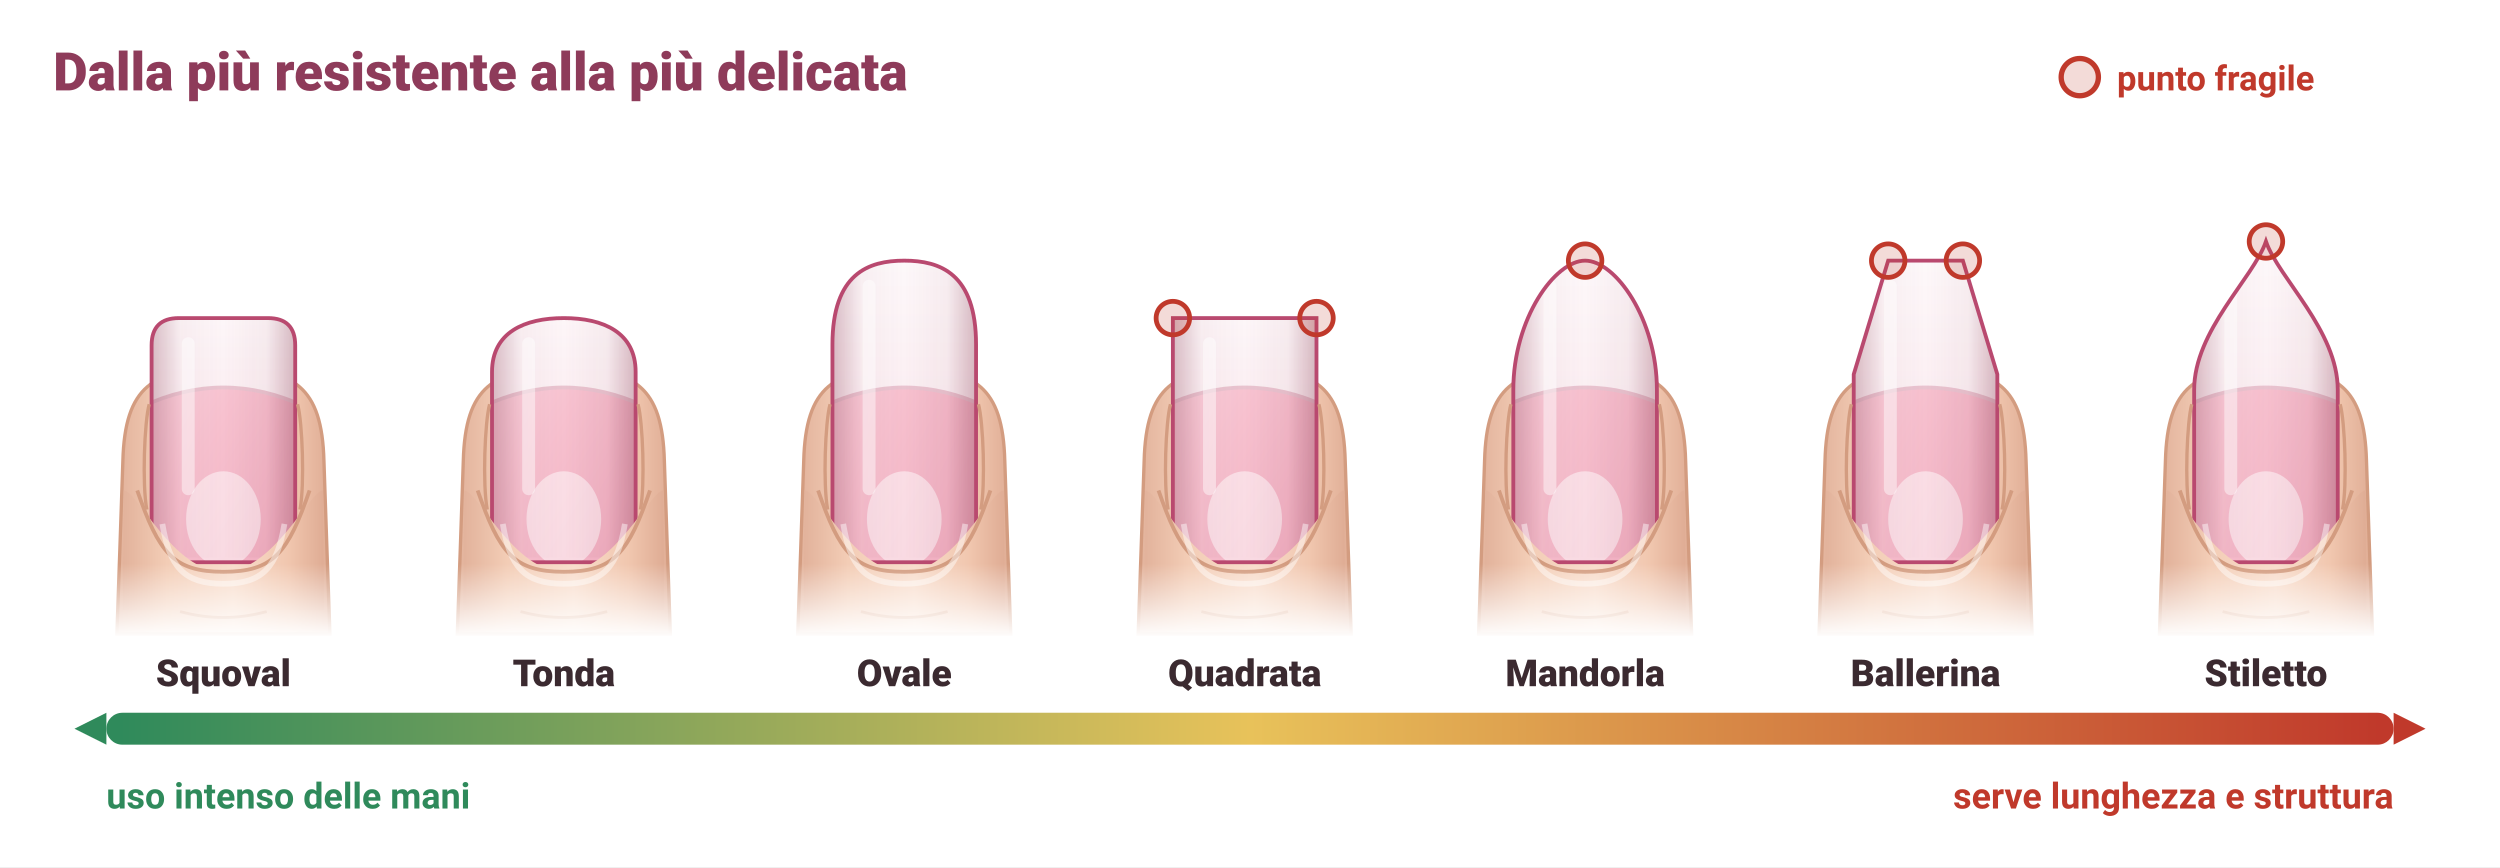
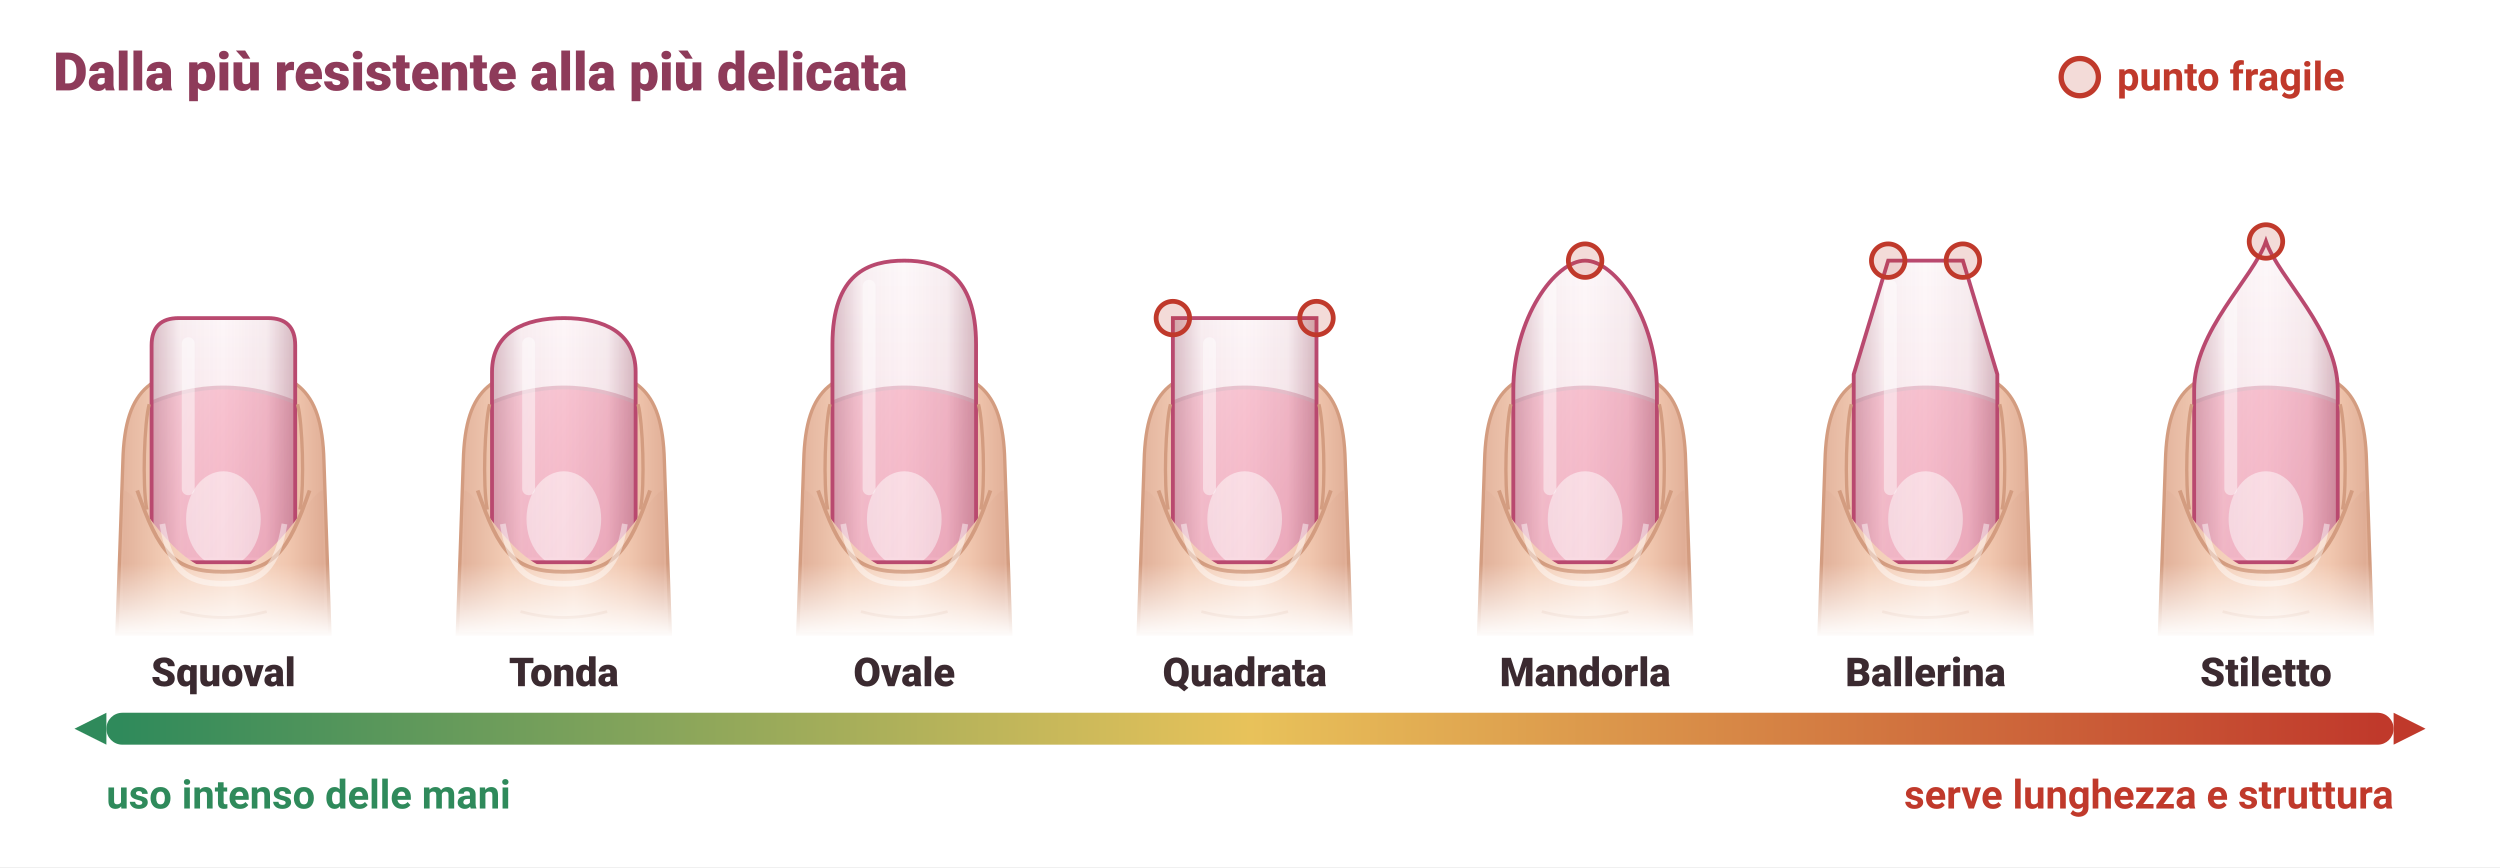
<svg xmlns="http://www.w3.org/2000/svg" viewBox="0 0 940 326" width="940" height="326" font-family="system-ui, -apple-system, 'Segoe UI', Roboto, Arial, sans-serif" role="img">
  <rect width="100%" height="100%" fill="#ffffff" />
  <defs>
    <linearGradient id="nxSkin" x1="0" y1="0" x2="1" y2="0">
      <stop offset="0" stop-color="#e2b29b" />
      <stop offset=".22" stop-color="#f3cdb6" />
      <stop offset=".55" stop-color="#f8dccb" />
      <stop offset=".82" stop-color="#f1c7af" />
      <stop offset="1" stop-color="#dfac94" />
    </linearGradient>
    <linearGradient id="nxNail" x1="0" y1="0" x2="1" y2="1">
      <stop offset="0" stop-color="#fbd6e0" />
      <stop offset=".45" stop-color="#f7c1cf" />
      <stop offset="1" stop-color="#eeaabd" />
    </linearGradient>
    <linearGradient id="nxFree" x1="0" y1="0" x2="0" y2="1">
      <stop offset="0" stop-color="#ffffff" />
      <stop offset="1" stop-color="#fbeef2" />
    </linearGradient>
  </defs>
  <text x="20.0" y="34.0" font-size="20" text-anchor="start" font-weight="800" fill="#8e3b5a">Dalla più resistente alla più delicata</text>
  <circle cx="782" cy="29" r="7" fill="#c0392b" fill-opacity=".18" stroke="#c0392b" stroke-width="2" />
-   <text x="796.0" y="34.0" font-size="13" text-anchor="start" font-weight="600" fill="#c0392b">punto fragile</text>
+   <text x="796.0" y="34.0" font-size="15" text-anchor="start" font-weight="600" fill="#c0392b">punto fragile</text>
  <g transform="translate(84.0,206.0) rotate(0.0) scale(0.900)">
    <path d="M-44.5,36.0 C-43.7,14.4 -42.8,-13.2 -42.0,-36.3 C-41.2,-67.5 -29.4,-75.0 0.0,-75.0 C29.4,-75.0 41.2,-67.5 42.0,-36.3 C42.8,-13.2 43.7,14.4 44.5,36.0 L-44.5,36.0 Z" fill="url(#nxSkin)" stroke="#d39c80" stroke-width="1.4" />
    <path d="M-23.1,22.3 Q0,27.3 23.1,22.3" stroke="#d39c80" stroke-width="1.2" fill="none" opacity=".55" />
    <path d="M-18.1,26.6 Q0,31.6 18.1,26.6" stroke="#d39c80" stroke-width="1.2" fill="none" opacity=".55" />
    <defs>
      <clipPath id="pf171">
        <path d="M-30.0,6.0 L30.0,6.0 L30.0,-66.0 L30.0,-84.6 Q30.0,-96.0 18.6,-96.0 L-18.6,-96.0 Q-30.0,-96.0 -30.0,-84.6 L-30.0,-66.0 Z" />
      </clipPath>
      <linearGradient id="pfs172" x1="0" y1="0" x2="1" y2="0">
        <stop offset="0" stop-color="#7a2840" stop-opacity=".28" />
        <stop offset=".2" stop-color="#7a2840" stop-opacity=".04" />
        <stop offset=".5" stop-color="#7a2840" stop-opacity="0" />
        <stop offset=".8" stop-color="#7a2840" stop-opacity=".05" />
        <stop offset="1" stop-color="#7a2840" stop-opacity=".3" />
      </linearGradient>
    </defs>
    <path d="M-30.0,6.0 L30.0,6.0 L30.0,-66.0 L30.0,-84.6 Q30.0,-96.0 18.6,-96.0 L-18.6,-96.0 Q-30.0,-96.0 -30.0,-84.6 L-30.0,-66.0 Z" fill="url(#nxNail)" />
    <ellipse cx="0" cy="-12" rx="15.6" ry="20" fill="#fff" opacity=".5" clip-path="url(#pf171)" />
    <path d="M-34.0,-59.0 Q0,-75.0 34.0,-59.0 L34.0,-136.0 L-34.0,-136.0 Z" fill="url(#nxFree)" clip-path="url(#pf171)" />
    <path d="M-34.0,-59.0 Q0,-75.0 34.0,-59.0" stroke="#e9c3cf" stroke-width="1.6" fill="none" clip-path="url(#pf171)" />
    <rect x="-30.0" y="-100.0" width="60.0" height="104.0" fill="url(#pfs172)" clip-path="url(#pf171)" />
    <rect x="-17.4" y="-88.0" width="5.4" height="66.0" rx="2.7" fill="#fff" opacity=".45" clip-path="url(#pf171)" />
    <path d="M-30.0,6.0 L30.0,6.0 L30.0,-66.0 L30.0,-84.6 Q30.0,-96.0 18.6,-96.0 L-18.6,-96.0 Q-30.0,-96.0 -30.0,-84.6 L-30.0,-66.0 Z" fill="none" stroke="#b9496f" stroke-width="1.6" />
    <path d="M-32.0,-16.0 C-34.0,-26.4 -33.0,-52.8 -31.0,-60.0" stroke="#d39c80" stroke-width="1.4" fill="none" />
    <path d="M32.0,-16.0 C34.0,-26.4 33.0,-52.8 31.0,-60.0" stroke="#d39c80" stroke-width="1.4" fill="none" />
    <path d="M-41.6,-24.0 C-36.0,-24.0 -21.0,10.0 0,10.0 C21.0,10.0 36.0,-24.0 41.6,-24.0 L42.0,26.0 L-42.0,26.0 Z" fill="url(#nxSkin)" />
    <path d="M-36.0,-24.0 C-27.0,2.0 -21.0,10.0 0,10.0 C21.0,10.0 27.0,2.0 36.0,-24.0" stroke="#d39c80" stroke-width="1.6" fill="none" />
    <path d="M-25.5,-10.0 C-22.5,8.0 -16.5,15.0 0,15.0 C16.5,15.0 22.5,8.0 25.5,-10.0" stroke="#fff" stroke-width="2.4" fill="none" opacity=".45" />
  </g>
-   <text x="84.0" y="258.0" font-size="14" text-anchor="middle" font-weight="800" fill="#3b2a30">Squoval</text>
+   <text x="84.0" y="258.0" font-size="15" text-anchor="middle" font-weight="800" fill="#3b2a30">Squoval</text>
  <g transform="translate(212.0,206.0) rotate(0.0) scale(0.900)">
    <path d="M-44.5,36.0 C-43.7,14.4 -42.8,-13.2 -42.0,-36.3 C-41.2,-67.5 -29.4,-75.0 0.0,-75.0 C29.4,-75.0 41.2,-67.5 42.0,-36.3 C42.8,-13.2 43.7,14.4 44.5,36.0 L-44.5,36.0 Z" fill="url(#nxSkin)" stroke="#d39c80" stroke-width="1.4" />
    <path d="M-23.1,22.3 Q0,27.3 23.1,22.3" stroke="#d39c80" stroke-width="1.2" fill="none" opacity=".55" />
    <path d="M-18.1,26.6 Q0,31.6 18.1,26.6" stroke="#d39c80" stroke-width="1.2" fill="none" opacity=".55" />
    <defs>
      <clipPath id="pf173">
        <path d="M-30.0,6.0 L30.0,6.0 L30.0,-66.0 L30.0,-73.5 C30.0,-90.0 16.5,-96.0 0.0,-96.0 C-16.5,-96.0 -30.0,-90.0 -30.0,-73.5 L-30.0,-66.0 Z" />
      </clipPath>
      <linearGradient id="pfs174" x1="0" y1="0" x2="1" y2="0">
        <stop offset="0" stop-color="#7a2840" stop-opacity=".28" />
        <stop offset=".2" stop-color="#7a2840" stop-opacity=".04" />
        <stop offset=".5" stop-color="#7a2840" stop-opacity="0" />
        <stop offset=".8" stop-color="#7a2840" stop-opacity=".05" />
        <stop offset="1" stop-color="#7a2840" stop-opacity=".3" />
      </linearGradient>
    </defs>
    <path d="M-30.0,6.0 L30.0,6.0 L30.0,-66.0 L30.0,-73.5 C30.0,-90.0 16.5,-96.0 0.0,-96.0 C-16.5,-96.0 -30.0,-90.0 -30.0,-73.5 L-30.0,-66.0 Z" fill="url(#nxNail)" />
    <ellipse cx="0" cy="-12" rx="15.6" ry="20" fill="#fff" opacity=".5" clip-path="url(#pf173)" />
    <path d="M-34.0,-59.0 Q0,-75.0 34.0,-59.0 L34.0,-136.0 L-34.0,-136.0 Z" fill="url(#nxFree)" clip-path="url(#pf173)" />
    <path d="M-34.0,-59.0 Q0,-75.0 34.0,-59.0" stroke="#e9c3cf" stroke-width="1.6" fill="none" clip-path="url(#pf173)" />
    <rect x="-30.0" y="-100.0" width="60.0" height="104.0" fill="url(#pfs174)" clip-path="url(#pf173)" />
    <rect x="-17.4" y="-88.0" width="5.4" height="66.0" rx="2.7" fill="#fff" opacity=".45" clip-path="url(#pf173)" />
    <path d="M-30.0,6.0 L30.0,6.0 L30.0,-66.0 L30.0,-73.5 C30.0,-90.0 16.5,-96.0 0.0,-96.0 C-16.5,-96.0 -30.0,-90.0 -30.0,-73.5 L-30.0,-66.0 Z" fill="none" stroke="#b9496f" stroke-width="1.6" />
    <path d="M-32.0,-16.0 C-34.0,-26.4 -33.0,-52.8 -31.0,-60.0" stroke="#d39c80" stroke-width="1.4" fill="none" />
    <path d="M32.0,-16.0 C34.0,-26.4 33.0,-52.8 31.0,-60.0" stroke="#d39c80" stroke-width="1.4" fill="none" />
    <path d="M-41.6,-24.0 C-36.0,-24.0 -21.0,10.0 0,10.0 C21.0,10.0 36.0,-24.0 41.6,-24.0 L42.0,26.0 L-42.0,26.0 Z" fill="url(#nxSkin)" />
    <path d="M-36.0,-24.0 C-27.0,2.0 -21.0,10.0 0,10.0 C21.0,10.0 27.0,2.0 36.0,-24.0" stroke="#d39c80" stroke-width="1.6" fill="none" />
    <path d="M-25.5,-10.0 C-22.5,8.0 -16.5,15.0 0,15.0 C16.5,15.0 22.5,8.0 25.5,-10.0" stroke="#fff" stroke-width="2.4" fill="none" opacity=".45" />
  </g>
-   <text x="212.0" y="258.0" font-size="14" text-anchor="middle" font-weight="800" fill="#3b2a30">Tonda</text>
+   <text x="212.0" y="258.0" font-size="15" text-anchor="middle" font-weight="800" fill="#3b2a30">Tonda</text>
  <g transform="translate(340.0,206.0) rotate(0.0) scale(0.900)">
    <path d="M-44.5,36.0 C-43.7,14.4 -42.8,-13.2 -42.0,-36.3 C-41.2,-67.5 -29.4,-75.0 0.0,-75.0 C29.4,-75.0 41.2,-67.5 42.0,-36.3 C42.8,-13.2 43.7,14.4 44.5,36.0 L-44.5,36.0 Z" fill="url(#nxSkin)" stroke="#d39c80" stroke-width="1.4" />
    <path d="M-23.1,22.3 Q0,27.3 23.1,22.3" stroke="#d39c80" stroke-width="1.2" fill="none" opacity=".55" />
    <path d="M-18.1,26.6 Q0,31.6 18.1,26.6" stroke="#d39c80" stroke-width="1.2" fill="none" opacity=".55" />
    <defs>
      <clipPath id="pf175">
        <path d="M-30.0,6.0 L30.0,6.0 L30.0,-66.0 L30.0,-84.9 C30.0,-114.6 15.0,-120.0 0.0,-120.0 C-15.0,-120.0 -30.0,-114.6 -30.0,-84.9 L-30.0,-66.0 Z" />
      </clipPath>
      <linearGradient id="pfs176" x1="0" y1="0" x2="1" y2="0">
        <stop offset="0" stop-color="#7a2840" stop-opacity=".28" />
        <stop offset=".2" stop-color="#7a2840" stop-opacity=".04" />
        <stop offset=".5" stop-color="#7a2840" stop-opacity="0" />
        <stop offset=".8" stop-color="#7a2840" stop-opacity=".05" />
        <stop offset="1" stop-color="#7a2840" stop-opacity=".3" />
      </linearGradient>
    </defs>
    <path d="M-30.0,6.0 L30.0,6.0 L30.0,-66.0 L30.0,-84.9 C30.0,-114.6 15.0,-120.0 0.0,-120.0 C-15.0,-120.0 -30.0,-114.6 -30.0,-84.9 L-30.0,-66.0 Z" fill="url(#nxNail)" />
    <ellipse cx="0" cy="-12" rx="15.6" ry="20" fill="#fff" opacity=".5" clip-path="url(#pf175)" />
    <path d="M-34.0,-59.0 Q0,-75.0 34.0,-59.0 L34.0,-160.0 L-34.0,-160.0 Z" fill="url(#nxFree)" clip-path="url(#pf175)" />
    <path d="M-34.0,-59.0 Q0,-75.0 34.0,-59.0" stroke="#e9c3cf" stroke-width="1.6" fill="none" clip-path="url(#pf175)" />
    <rect x="-30.0" y="-124.0" width="60.0" height="128.0" fill="url(#pfs176)" clip-path="url(#pf175)" />
    <rect x="-17.4" y="-112.0" width="5.4" height="90.0" rx="2.7" fill="#fff" opacity=".45" clip-path="url(#pf175)" />
    <path d="M-30.0,6.0 L30.0,6.0 L30.0,-66.0 L30.0,-84.9 C30.0,-114.6 15.0,-120.0 0.0,-120.0 C-15.0,-120.0 -30.0,-114.6 -30.0,-84.9 L-30.0,-66.0 Z" fill="none" stroke="#b9496f" stroke-width="1.6" />
    <path d="M-32.0,-16.0 C-34.0,-26.4 -33.0,-52.8 -31.0,-60.0" stroke="#d39c80" stroke-width="1.4" fill="none" />
    <path d="M32.0,-16.0 C34.0,-26.4 33.0,-52.8 31.0,-60.0" stroke="#d39c80" stroke-width="1.4" fill="none" />
    <path d="M-41.6,-24.0 C-36.0,-24.0 -21.0,10.0 0,10.0 C21.0,10.0 36.0,-24.0 41.6,-24.0 L42.0,26.0 L-42.0,26.0 Z" fill="url(#nxSkin)" />
    <path d="M-36.0,-24.0 C-27.0,2.0 -21.0,10.0 0,10.0 C21.0,10.0 27.0,2.0 36.0,-24.0" stroke="#d39c80" stroke-width="1.6" fill="none" />
    <path d="M-25.5,-10.0 C-22.5,8.0 -16.5,15.0 0,15.0 C16.5,15.0 22.5,8.0 25.5,-10.0" stroke="#fff" stroke-width="2.4" fill="none" opacity=".45" />
  </g>
-   <text x="340.0" y="258.0" font-size="14" text-anchor="middle" font-weight="800" fill="#3b2a30">Ovale</text>
+   <text x="340.0" y="258.0" font-size="15" text-anchor="middle" font-weight="800" fill="#3b2a30">Ovale</text>
  <g transform="translate(468.0,206.0) rotate(0.0) scale(0.900)">
    <path d="M-44.5,36.0 C-43.7,14.4 -42.8,-13.2 -42.0,-36.3 C-41.2,-67.5 -29.4,-75.0 0.0,-75.0 C29.4,-75.0 41.2,-67.5 42.0,-36.3 C42.8,-13.2 43.7,14.4 44.5,36.0 L-44.5,36.0 Z" fill="url(#nxSkin)" stroke="#d39c80" stroke-width="1.4" />
    <path d="M-23.1,22.3 Q0,27.3 23.1,22.3" stroke="#d39c80" stroke-width="1.2" fill="none" opacity=".55" />
    <path d="M-18.1,26.6 Q0,31.6 18.1,26.6" stroke="#d39c80" stroke-width="1.2" fill="none" opacity=".55" />
    <defs>
      <clipPath id="pf177">
        <path d="M-30.0,6.0 L30.0,6.0 L30.0,-66.0 L30.0,-96.0 L-30.0,-96.0 L-30.0,-66.0 Z" />
      </clipPath>
      <linearGradient id="pfs178" x1="0" y1="0" x2="1" y2="0">
        <stop offset="0" stop-color="#7a2840" stop-opacity=".28" />
        <stop offset=".2" stop-color="#7a2840" stop-opacity=".04" />
        <stop offset=".5" stop-color="#7a2840" stop-opacity="0" />
        <stop offset=".8" stop-color="#7a2840" stop-opacity=".05" />
        <stop offset="1" stop-color="#7a2840" stop-opacity=".3" />
      </linearGradient>
    </defs>
    <path d="M-30.0,6.0 L30.0,6.0 L30.0,-66.0 L30.0,-96.0 L-30.0,-96.0 L-30.0,-66.0 Z" fill="url(#nxNail)" />
    <ellipse cx="0" cy="-12" rx="15.6" ry="20" fill="#fff" opacity=".5" clip-path="url(#pf177)" />
    <path d="M-34.0,-59.0 Q0,-75.0 34.0,-59.0 L34.0,-136.0 L-34.0,-136.0 Z" fill="url(#nxFree)" clip-path="url(#pf177)" />
    <path d="M-34.0,-59.0 Q0,-75.0 34.0,-59.0" stroke="#e9c3cf" stroke-width="1.6" fill="none" clip-path="url(#pf177)" />
    <rect x="-30.0" y="-100.0" width="60.0" height="104.0" fill="url(#pfs178)" clip-path="url(#pf177)" />
    <rect x="-17.4" y="-88.0" width="5.4" height="66.0" rx="2.7" fill="#fff" opacity=".45" clip-path="url(#pf177)" />
    <path d="M-30.0,6.0 L30.0,6.0 L30.0,-66.0 L30.0,-96.0 L-30.0,-96.0 L-30.0,-66.0 Z" fill="none" stroke="#b9496f" stroke-width="1.6" />
    <path d="M-32.0,-16.0 C-34.0,-26.4 -33.0,-52.8 -31.0,-60.0" stroke="#d39c80" stroke-width="1.4" fill="none" />
    <path d="M32.0,-16.0 C34.0,-26.4 33.0,-52.8 31.0,-60.0" stroke="#d39c80" stroke-width="1.4" fill="none" />
    <path d="M-41.6,-24.0 C-36.0,-24.0 -21.0,10.0 0,10.0 C21.0,10.0 36.0,-24.0 41.6,-24.0 L42.0,26.0 L-42.0,26.0 Z" fill="url(#nxSkin)" />
    <path d="M-36.0,-24.0 C-27.0,2.0 -21.0,10.0 0,10.0 C21.0,10.0 27.0,2.0 36.0,-24.0" stroke="#d39c80" stroke-width="1.6" fill="none" />
    <path d="M-25.5,-10.0 C-22.5,8.0 -16.5,15.0 0,15.0 C16.5,15.0 22.5,8.0 25.5,-10.0" stroke="#fff" stroke-width="2.4" fill="none" opacity=".45" />
    <circle cx="-30.0" cy="-96.0" r="7" fill="#c0392b" fill-opacity=".18" stroke="#c0392b" stroke-width="2" />
    <circle cx="30.0" cy="-96.0" r="7" fill="#c0392b" fill-opacity=".18" stroke="#c0392b" stroke-width="2" />
  </g>
-   <text x="468.0" y="258.0" font-size="14" text-anchor="middle" font-weight="800" fill="#3b2a30">Quadrata</text>
+   <text x="468.0" y="258.0" font-size="15" text-anchor="middle" font-weight="800" fill="#3b2a30">Quadrata</text>
  <g transform="translate(596.0,206.0) rotate(0.0) scale(0.900)">
    <path d="M-44.5,36.0 C-43.7,14.4 -42.8,-13.2 -42.0,-36.3 C-41.2,-67.5 -29.4,-75.0 0.0,-75.0 C29.4,-75.0 41.2,-67.5 42.0,-36.3 C42.8,-13.2 43.7,14.4 44.5,36.0 L-44.5,36.0 Z" fill="url(#nxSkin)" stroke="#d39c80" stroke-width="1.4" />
    <path d="M-23.1,22.3 Q0,27.3 23.1,22.3" stroke="#d39c80" stroke-width="1.2" fill="none" opacity=".55" />
    <path d="M-18.1,26.6 Q0,31.6 18.1,26.6" stroke="#d39c80" stroke-width="1.2" fill="none" opacity=".55" />
    <defs>
      <clipPath id="pf179">
        <path d="M-30.0,6.0 L30.0,6.0 L30.0,-66.0 C30.0,-95.7 12.6,-120.0 0.0,-120.0 C-12.6,-120.0 -30.0,-95.7 -30.0,-66.0 L-30.0,-66.0 Z" />
      </clipPath>
      <linearGradient id="pfs180" x1="0" y1="0" x2="1" y2="0">
        <stop offset="0" stop-color="#7a2840" stop-opacity=".28" />
        <stop offset=".2" stop-color="#7a2840" stop-opacity=".04" />
        <stop offset=".5" stop-color="#7a2840" stop-opacity="0" />
        <stop offset=".8" stop-color="#7a2840" stop-opacity=".05" />
        <stop offset="1" stop-color="#7a2840" stop-opacity=".3" />
      </linearGradient>
    </defs>
    <path d="M-30.0,6.0 L30.0,6.0 L30.0,-66.0 C30.0,-95.7 12.6,-120.0 0.0,-120.0 C-12.6,-120.0 -30.0,-95.7 -30.0,-66.0 L-30.0,-66.0 Z" fill="url(#nxNail)" />
    <ellipse cx="0" cy="-12" rx="15.6" ry="20" fill="#fff" opacity=".5" clip-path="url(#pf179)" />
    <path d="M-34.0,-59.0 Q0,-75.0 34.0,-59.0 L34.0,-160.0 L-34.0,-160.0 Z" fill="url(#nxFree)" clip-path="url(#pf179)" />
    <path d="M-34.0,-59.0 Q0,-75.0 34.0,-59.0" stroke="#e9c3cf" stroke-width="1.6" fill="none" clip-path="url(#pf179)" />
    <rect x="-30.0" y="-124.0" width="60.0" height="128.0" fill="url(#pfs180)" clip-path="url(#pf179)" />
    <rect x="-17.4" y="-112.0" width="5.4" height="90.0" rx="2.7" fill="#fff" opacity=".45" clip-path="url(#pf179)" />
    <path d="M-30.0,6.0 L30.0,6.0 L30.0,-66.0 C30.0,-95.7 12.6,-120.0 0.0,-120.0 C-12.6,-120.0 -30.0,-95.7 -30.0,-66.0 L-30.0,-66.0 Z" fill="none" stroke="#b9496f" stroke-width="1.6" />
    <path d="M-32.0,-16.0 C-34.0,-26.4 -33.0,-52.8 -31.0,-60.0" stroke="#d39c80" stroke-width="1.4" fill="none" />
    <path d="M32.0,-16.0 C34.0,-26.4 33.0,-52.8 31.0,-60.0" stroke="#d39c80" stroke-width="1.4" fill="none" />
    <path d="M-41.6,-24.0 C-36.0,-24.0 -21.0,10.0 0,10.0 C21.0,10.0 36.0,-24.0 41.6,-24.0 L42.0,26.0 L-42.0,26.0 Z" fill="url(#nxSkin)" />
    <path d="M-36.0,-24.0 C-27.0,2.0 -21.0,10.0 0,10.0 C21.0,10.0 27.0,2.0 36.0,-24.0" stroke="#d39c80" stroke-width="1.6" fill="none" />
    <path d="M-25.5,-10.0 C-22.5,8.0 -16.5,15.0 0,15.0 C16.5,15.0 22.5,8.0 25.5,-10.0" stroke="#fff" stroke-width="2.4" fill="none" opacity=".45" />
    <circle cx="0.0" cy="-120.0" r="7" fill="#c0392b" fill-opacity=".18" stroke="#c0392b" stroke-width="2" />
  </g>
-   <text x="596.0" y="258.0" font-size="14" text-anchor="middle" font-weight="800" fill="#3b2a30">Mandorla</text>
+   <text x="596.0" y="258.0" font-size="15" text-anchor="middle" font-weight="800" fill="#3b2a30">Mandorla</text>
  <g transform="translate(724.0,206.0) rotate(0.0) scale(0.900)">
    <path d="M-44.5,36.0 C-43.7,14.4 -42.8,-13.2 -42.0,-36.3 C-41.2,-67.5 -29.4,-75.0 0.0,-75.0 C29.4,-75.0 41.2,-67.5 42.0,-36.3 C42.8,-13.2 43.7,14.4 44.5,36.0 L-44.5,36.0 Z" fill="url(#nxSkin)" stroke="#d39c80" stroke-width="1.4" />
    <path d="M-23.1,22.3 Q0,27.3 23.1,22.3" stroke="#d39c80" stroke-width="1.2" fill="none" opacity=".55" />
    <path d="M-18.1,26.6 Q0,31.6 18.1,26.6" stroke="#d39c80" stroke-width="1.2" fill="none" opacity=".55" />
    <defs>
      <clipPath id="pf181">
        <path d="M-30.0,6.0 L30.0,6.0 L30.0,-66.0 L30.0,-72.5 L15.6,-120.0 L-15.6,-120.0 L-30.0,-72.5 L-30.0,-66.0 Z" />
      </clipPath>
      <linearGradient id="pfs182" x1="0" y1="0" x2="1" y2="0">
        <stop offset="0" stop-color="#7a2840" stop-opacity=".28" />
        <stop offset=".2" stop-color="#7a2840" stop-opacity=".04" />
        <stop offset=".5" stop-color="#7a2840" stop-opacity="0" />
        <stop offset=".8" stop-color="#7a2840" stop-opacity=".05" />
        <stop offset="1" stop-color="#7a2840" stop-opacity=".3" />
      </linearGradient>
    </defs>
    <path d="M-30.0,6.0 L30.0,6.0 L30.0,-66.0 L30.0,-72.5 L15.6,-120.0 L-15.6,-120.0 L-30.0,-72.5 L-30.0,-66.0 Z" fill="url(#nxNail)" />
    <ellipse cx="0" cy="-12" rx="15.6" ry="20" fill="#fff" opacity=".5" clip-path="url(#pf181)" />
    <path d="M-34.0,-59.0 Q0,-75.0 34.0,-59.0 L34.0,-160.0 L-34.0,-160.0 Z" fill="url(#nxFree)" clip-path="url(#pf181)" />
    <path d="M-34.0,-59.0 Q0,-75.0 34.0,-59.0" stroke="#e9c3cf" stroke-width="1.6" fill="none" clip-path="url(#pf181)" />
    <rect x="-30.0" y="-124.0" width="60.0" height="128.0" fill="url(#pfs182)" clip-path="url(#pf181)" />
    <rect x="-17.4" y="-112.0" width="5.4" height="90.0" rx="2.7" fill="#fff" opacity=".45" clip-path="url(#pf181)" />
    <path d="M-30.0,6.0 L30.0,6.0 L30.0,-66.0 L30.0,-72.5 L15.6,-120.0 L-15.6,-120.0 L-30.0,-72.5 L-30.0,-66.0 Z" fill="none" stroke="#b9496f" stroke-width="1.6" />
    <path d="M-32.0,-16.0 C-34.0,-26.4 -33.0,-52.8 -31.0,-60.0" stroke="#d39c80" stroke-width="1.4" fill="none" />
    <path d="M32.0,-16.0 C34.0,-26.4 33.0,-52.8 31.0,-60.0" stroke="#d39c80" stroke-width="1.4" fill="none" />
    <path d="M-41.6,-24.0 C-36.0,-24.0 -21.0,10.0 0,10.0 C21.0,10.0 36.0,-24.0 41.6,-24.0 L42.0,26.0 L-42.0,26.0 Z" fill="url(#nxSkin)" />
    <path d="M-36.0,-24.0 C-27.0,2.0 -21.0,10.0 0,10.0 C21.0,10.0 27.0,2.0 36.0,-24.0" stroke="#d39c80" stroke-width="1.6" fill="none" />
    <path d="M-25.5,-10.0 C-22.5,8.0 -16.5,15.0 0,15.0 C16.5,15.0 22.5,8.0 25.5,-10.0" stroke="#fff" stroke-width="2.4" fill="none" opacity=".45" />
    <circle cx="-15.6" cy="-120.0" r="7" fill="#c0392b" fill-opacity=".18" stroke="#c0392b" stroke-width="2" />
    <circle cx="15.6" cy="-120.0" r="7" fill="#c0392b" fill-opacity=".18" stroke="#c0392b" stroke-width="2" />
  </g>
-   <text x="724.0" y="258.0" font-size="14" text-anchor="middle" font-weight="800" fill="#3b2a30">Ballerina</text>
+   <text x="724.0" y="258.0" font-size="15" text-anchor="middle" font-weight="800" fill="#3b2a30">Ballerina</text>
  <g transform="translate(852.0,206.0) rotate(0.0) scale(0.900)">
    <path d="M-44.5,36.0 C-43.7,14.4 -42.8,-13.2 -42.0,-36.3 C-41.2,-67.5 -29.4,-75.0 0.0,-75.0 C29.4,-75.0 41.2,-67.5 42.0,-36.3 C42.8,-13.2 43.7,14.4 44.5,36.0 L-44.5,36.0 Z" fill="url(#nxSkin)" stroke="#d39c80" stroke-width="1.4" />
    <path d="M-23.1,22.3 Q0,27.3 23.1,22.3" stroke="#d39c80" stroke-width="1.2" fill="none" opacity=".55" />
    <path d="M-18.1,26.6 Q0,31.6 18.1,26.6" stroke="#d39c80" stroke-width="1.2" fill="none" opacity=".55" />
    <defs>
      <clipPath id="pf183">
        <path d="M-30.0,6.0 L30.0,6.0 L30.0,-66.0 C30.0,-90.8 5.4,-112.5 0.0,-128.0 C-5.4,-112.5 -30.0,-90.8 -30.0,-66.0 L-30.0,-66.0 Z" />
      </clipPath>
      <linearGradient id="pfs184" x1="0" y1="0" x2="1" y2="0">
        <stop offset="0" stop-color="#7a2840" stop-opacity=".28" />
        <stop offset=".2" stop-color="#7a2840" stop-opacity=".04" />
        <stop offset=".5" stop-color="#7a2840" stop-opacity="0" />
        <stop offset=".8" stop-color="#7a2840" stop-opacity=".05" />
        <stop offset="1" stop-color="#7a2840" stop-opacity=".3" />
      </linearGradient>
    </defs>
    <path d="M-30.0,6.0 L30.0,6.0 L30.0,-66.0 C30.0,-90.8 5.4,-112.5 0.0,-128.0 C-5.4,-112.5 -30.0,-90.8 -30.0,-66.0 L-30.0,-66.0 Z" fill="url(#nxNail)" />
    <ellipse cx="0" cy="-12" rx="15.6" ry="20" fill="#fff" opacity=".5" clip-path="url(#pf183)" />
    <path d="M-34.0,-59.0 Q0,-75.0 34.0,-59.0 L34.0,-168.0 L-34.0,-168.0 Z" fill="url(#nxFree)" clip-path="url(#pf183)" />
    <path d="M-34.0,-59.0 Q0,-75.0 34.0,-59.0" stroke="#e9c3cf" stroke-width="1.6" fill="none" clip-path="url(#pf183)" />
    <rect x="-30.0" y="-132.0" width="60.0" height="136.0" fill="url(#pfs184)" clip-path="url(#pf183)" />
    <rect x="-17.4" y="-120.0" width="5.4" height="98.0" rx="2.7" fill="#fff" opacity=".45" clip-path="url(#pf183)" />
    <path d="M-30.0,6.0 L30.0,6.0 L30.0,-66.0 C30.0,-90.8 5.4,-112.5 0.0,-128.0 C-5.4,-112.5 -30.0,-90.8 -30.0,-66.0 L-30.0,-66.0 Z" fill="none" stroke="#b9496f" stroke-width="1.6" />
    <path d="M-32.0,-16.0 C-34.0,-26.4 -33.0,-52.8 -31.0,-60.0" stroke="#d39c80" stroke-width="1.4" fill="none" />
    <path d="M32.0,-16.0 C34.0,-26.4 33.0,-52.8 31.0,-60.0" stroke="#d39c80" stroke-width="1.4" fill="none" />
    <path d="M-41.6,-24.0 C-36.0,-24.0 -21.0,10.0 0,10.0 C21.0,10.0 36.0,-24.0 41.6,-24.0 L42.0,26.0 L-42.0,26.0 Z" fill="url(#nxSkin)" />
    <path d="M-36.0,-24.0 C-27.0,2.0 -21.0,10.0 0,10.0 C21.0,10.0 27.0,2.0 36.0,-24.0" stroke="#d39c80" stroke-width="1.6" fill="none" />
    <path d="M-25.5,-10.0 C-22.5,8.0 -16.5,15.0 0,15.0 C16.5,15.0 22.5,8.0 25.5,-10.0" stroke="#fff" stroke-width="2.4" fill="none" opacity=".45" />
    <circle cx="0.0" cy="-128.0" r="7" fill="#c0392b" fill-opacity=".18" stroke="#c0392b" stroke-width="2" />
  </g>
-   <text x="852.0" y="258.0" font-size="14" text-anchor="middle" font-weight="800" fill="#3b2a30">Stiletto</text>
+   <text x="852.0" y="258.0" font-size="15" text-anchor="middle" font-weight="800" fill="#3b2a30">Stiletto</text>
  <defs>
    <linearGradient id="gfade" x1="0" y1="0" x2="0" y2="1">
      <stop offset="0" stop-color="#fff" stop-opacity="0" />
      <stop offset="1" stop-color="#fff" />
    </linearGradient>
  </defs>
  <rect x="0" y="212" width="940" height="28" fill="url(#gfade)" />
  <defs>
    <linearGradient id="gres" x1="0" x2="1">
      <stop offset="0" stop-color="#2f8a5b" />
      <stop offset=".5" stop-color="#e8c25a" />
      <stop offset="1" stop-color="#c0392b" />
    </linearGradient>
  </defs>
  <rect x="40" y="268" width="860" height="12" rx="6" fill="url(#gres)" />
  <path d="M40,268 l-12,6 l12,6 Z" fill="#2f8a5b" />
  <path d="M900,268 l12,6 l-12,6 Z" fill="#c0392b" />
-   <text x="40.0" y="304.0" font-size="13.5" text-anchor="start" font-weight="700" fill="#2f8a5b">uso intenso delle mani</text>
-   <text x="900.0" y="304.0" font-size="13.5" text-anchor="end" font-weight="700" fill="#c0392b">serve lunghezza e struttura</text>
+   <text x="40.0" y="304.0" font-size="15" text-anchor="start" font-weight="700" fill="#2f8a5b">uso intenso delle mani</text>
+   <text x="900.0" y="304.0" font-size="15" text-anchor="end" font-weight="700" fill="#c0392b">serve lunghezza e struttura</text>
</svg>
